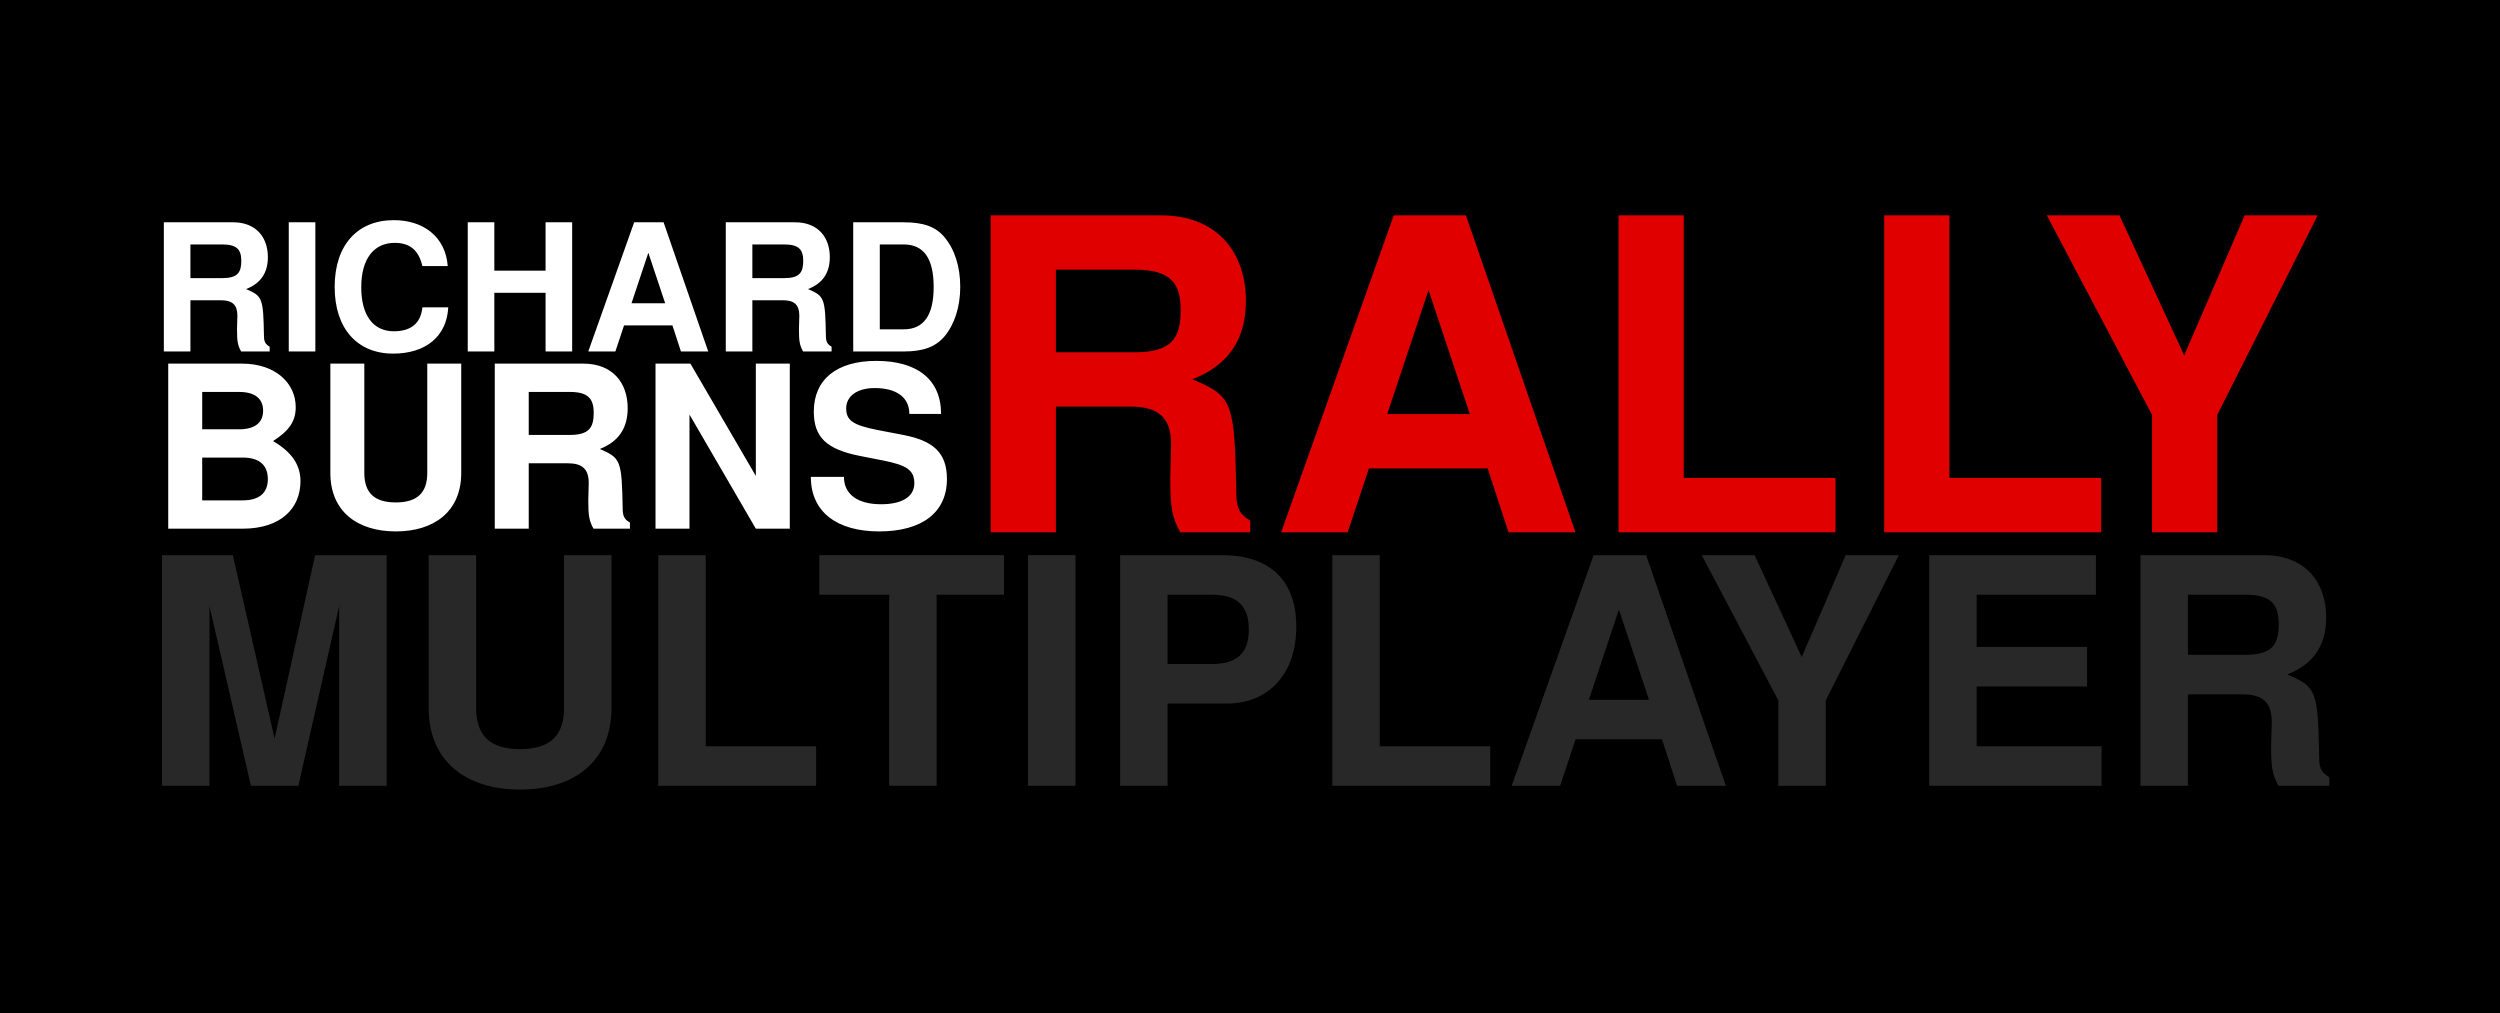
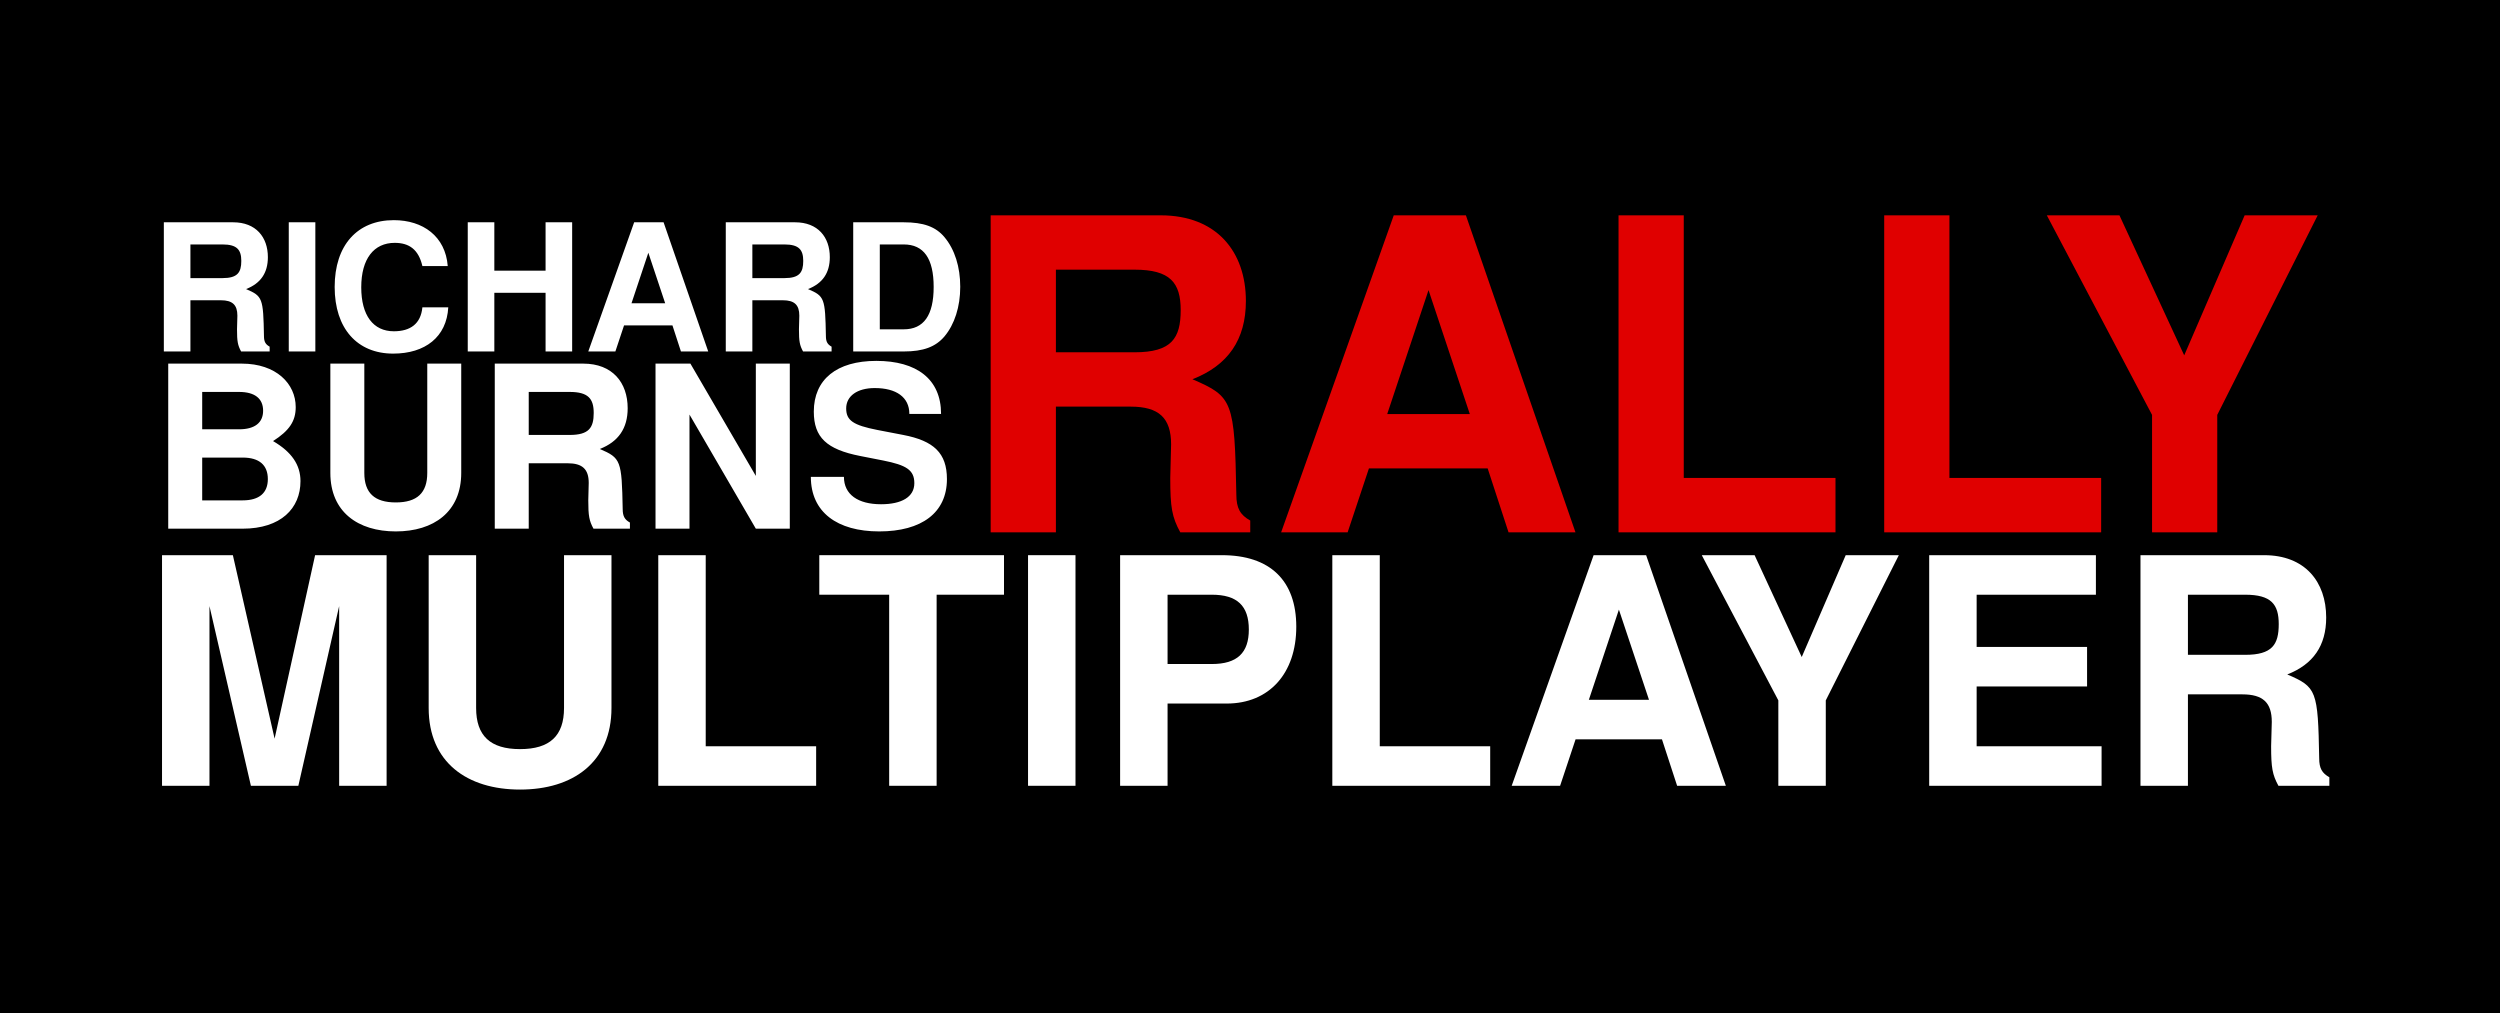
<svg xmlns="http://www.w3.org/2000/svg" width="100%" height="100%" viewBox="0 0 1000 405" version="1.1" xml:space="preserve" style="fill-rule:evenodd;clip-rule:evenodd;stroke-linejoin:round;stroke-miterlimit:2;">
  <rect x="-25.723" y="-12.613" width="1048.233" height="429.845" />
  <g transform="matrix(1.125784,0,0,1.125784,51.56336,69.0876)">
    <g transform="matrix(112.3856,0,0,112.3856,784.7481,217.8272)">
        </g>
-     <text x="4.342px" y="217.827px" style="font-family:'HelveticaNeue-Bold', 'Helvetica Neue';font-weight:700;font-size:112.386px;fill:white;fill-opacity:0.16;">MUL<tspan x="243.724px 312.391px " y="217.827px 217.827px ">TI</tspan>PLA<tspan x="555.819px 630.78px " y="217.827px 217.827px ">YE</tspan>R</text>
+     <text x="4.342px" y="217.827px" style="font-family:'HelveticaNeue-Bold', 'Helvetica Neue';font-weight:700;font-size:112.386px;fill:white;">MUL<tspan x="243.724px 312.391px " y="217.827px 217.827px ">TI</tspan>PLA<tspan x="555.819px 630.78px " y="217.827px 217.827px ">YE</tspan>R</text>
  </g>
  <g transform="matrix(0.945134,0,0,0.945134,53.37789,-4.788104)">
    <text x="6.864px" y="153.816px" style="font-family:'HelveticaNeue-Bold', 'Helvetica Neue';font-weight:700;font-size:75px;fill:white;">RICHARD</text>
    <g transform="matrix(95.83333,0,0,95.83333,347.7433,228.816)">
        </g>
    <text x="6.864px" y="228.816px" style="font-family:'HelveticaNeue-Bold', 'Helvetica Neue';font-weight:700;font-size:95.833px;fill:white;">BURNS</text>
  </g>
  <g transform="matrix(0.840003,0,0,0.840003,-454.3961,37.44125)">
    <g transform="matrix(207.0504,0,0,207.0504,1648.131,208.9045)">
        </g>
    <text x="996.129px" y="208.904px" style="font-family:'HelveticaNeue-Bold', 'Helvetica Neue';font-weight:700;font-size:207.05px;fill:rgb(224,0,0);">RALL<tspan x="1510.028px " y="208.904px ">Y</tspan>
    </text>
  </g>
</svg>
